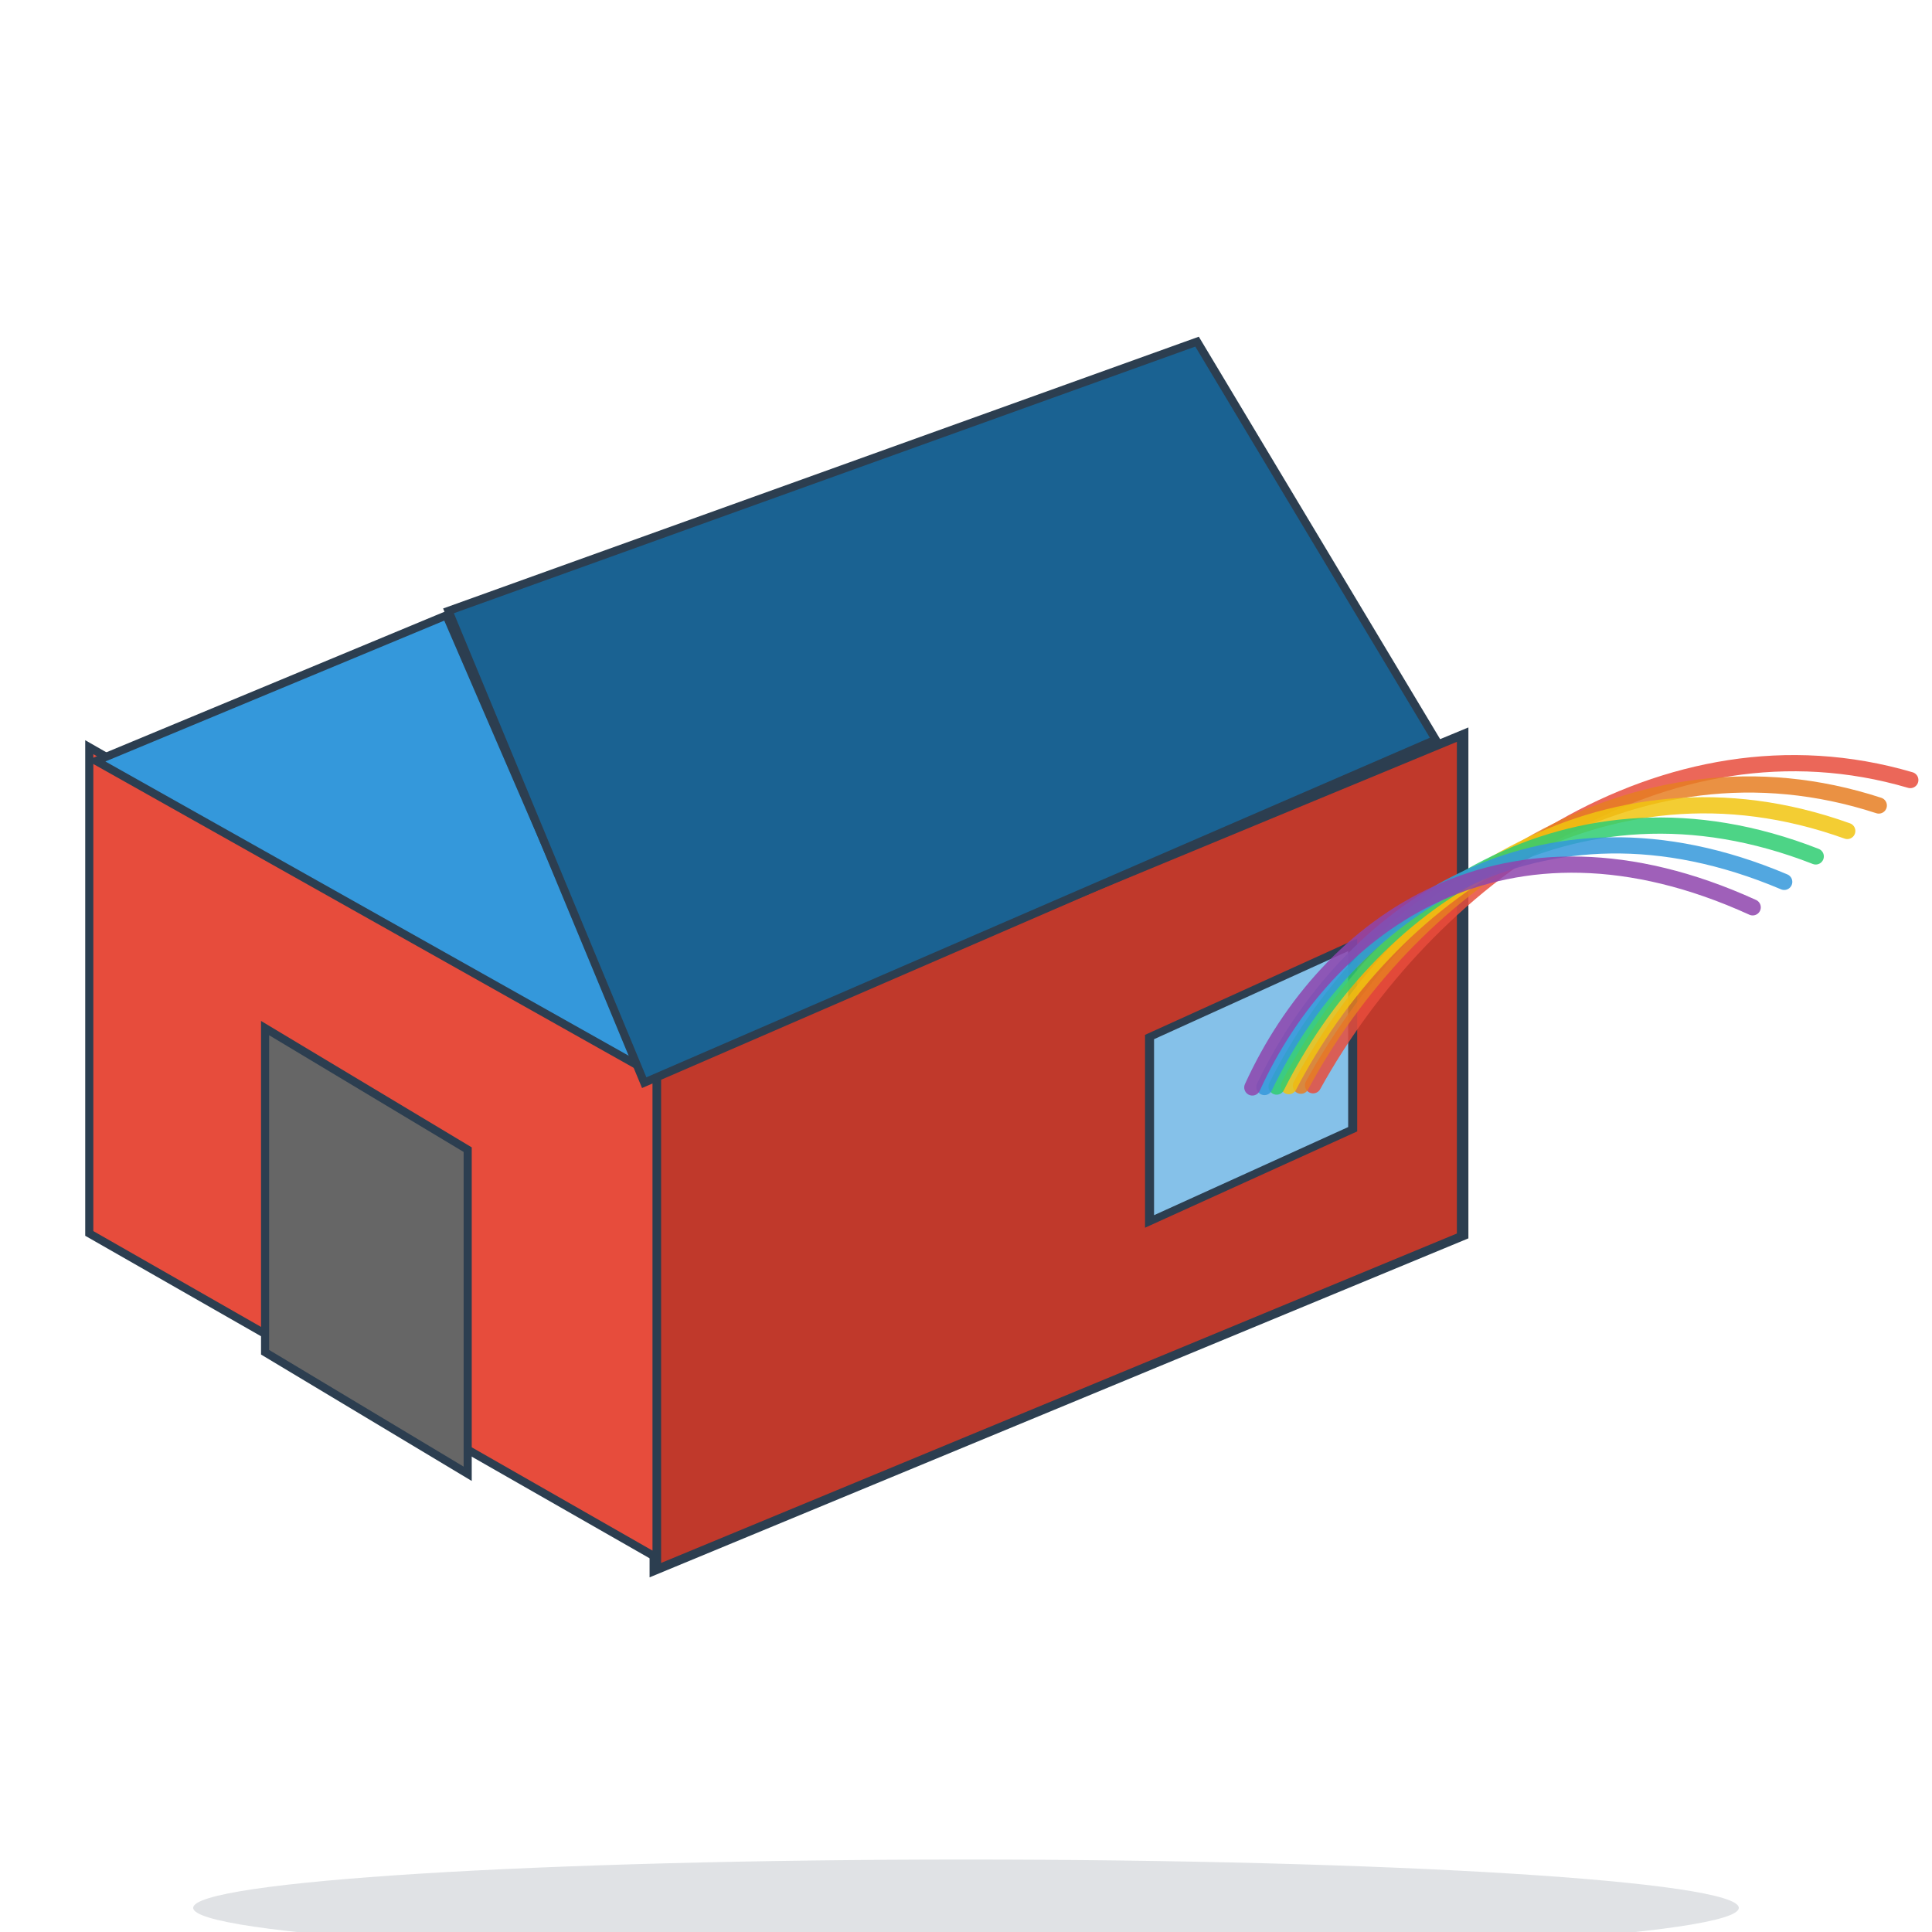
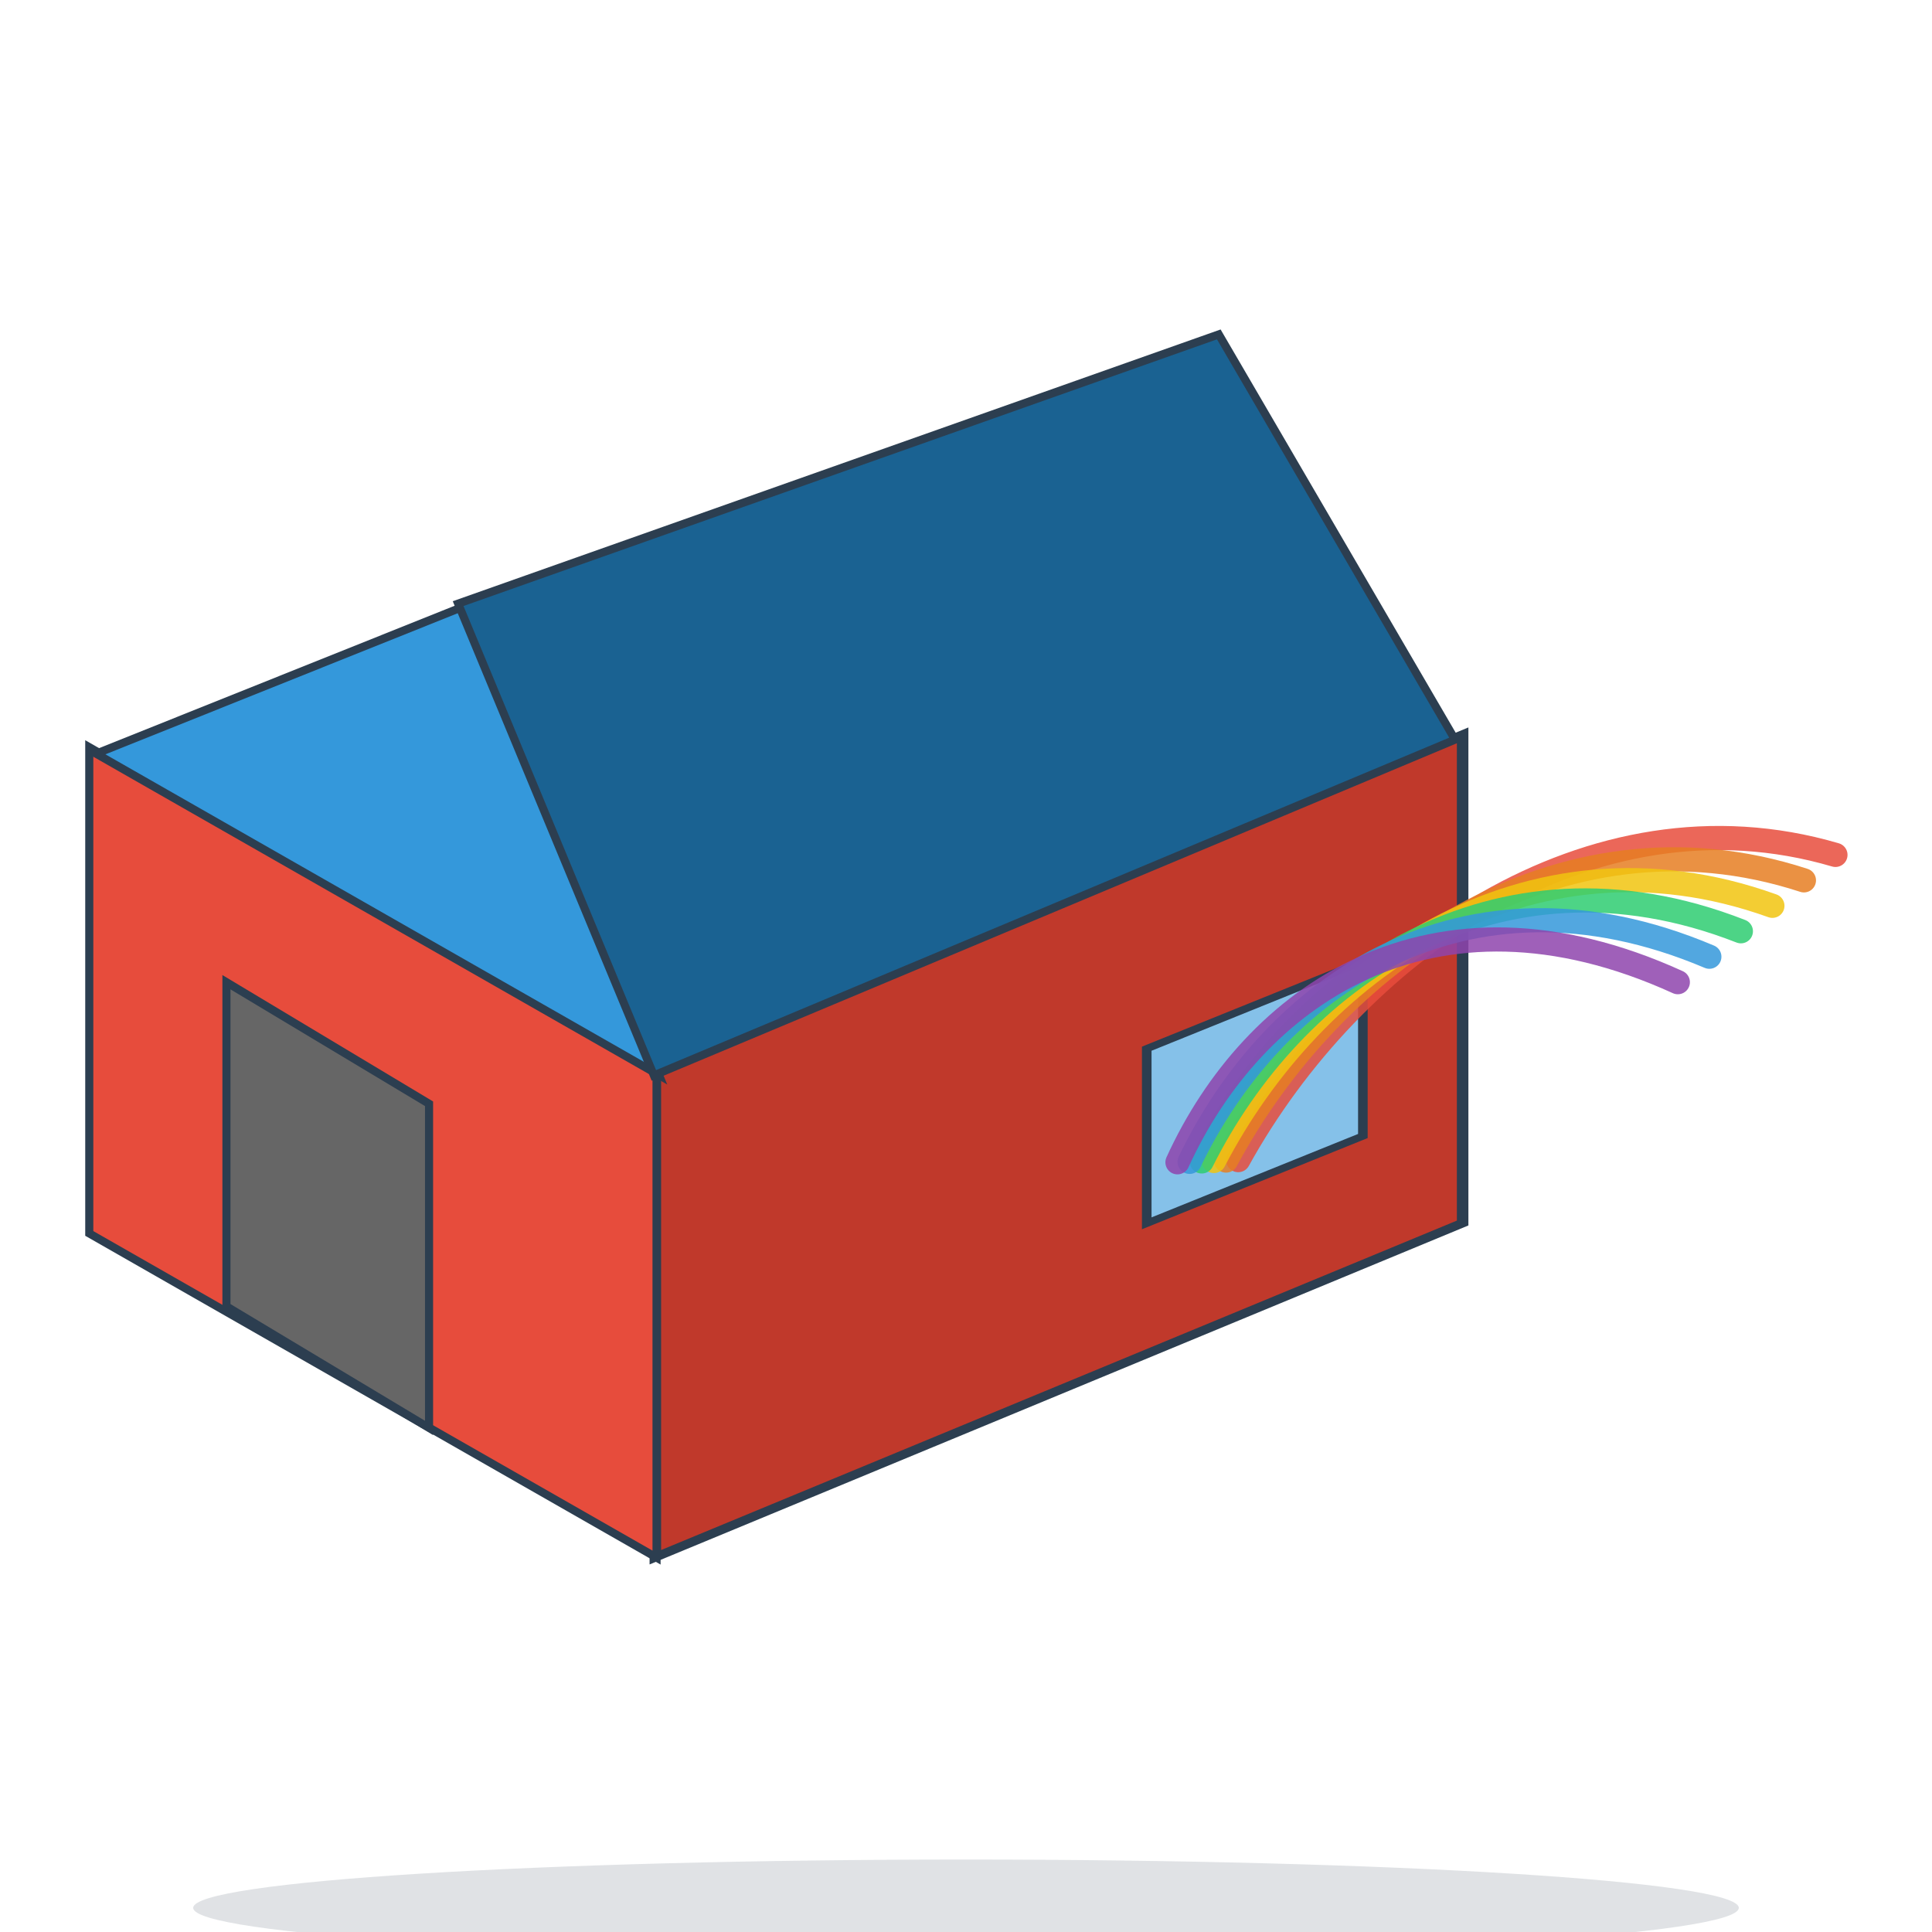
<svg xmlns="http://www.w3.org/2000/svg" viewBox="0 0 400 400" width="400" height="400" version="1.1" id="svg2121">
  <defs id="defs2125" />
-   <polygon points="200,240 200,120 60,200 60,320 " fill="#c0392b" stroke="#2c3e50" stroke-width="2" id="polygon2081" transform="matrix(1.193865,0,0,0.8649191,64.05002,48.30747)" />
+   <path id="polygon2081" transform="matrix(1.193865,0,0,0.8649191,64.05002,48.30747)" style="fill:#c0392b;stroke:#2c3e50;stroke-width:2" d="M 200,236.909 V 120 L 60,200 v 116.909 z" />
  <path id="polygon2083" style="fill:#e74c3c;stroke:#2c3e50;stroke-width:1.678" d="M 135.93,221.811 V 322.481 L 18.483,255.368 V 154.699 Z" />
-   <path id="polygon2089" style="fill:#3498db;stroke:#2c3e50;stroke-width:1.678" d="M 19.905,157.543 92.421,127.399 132.944,221.101 Z" />
-   <path id="polygon2095" style="fill:#666666;stroke:#2c3e50;stroke-width:1.678" d="m 54.883,279.966 41.945,25.167 V 238.021 L 54.883,212.854 Z" />
-   <polygon points="100,220 100,270 145,245 145,195 " fill="#85c1e9" stroke="#2c3e50" stroke-width="2" id="polygon2099" transform="matrix(0.9346494,0,0,0.7636636,144.5349,46.69822)" />
-   <g fill="none" stroke-width="4" stroke-linecap="round" id="g2117" transform="matrix(0.03004607,0.8383709,-0.8383709,0.03004607,461.677,133.9456)">
-     <path d="M 100,230 C 50,200 10,140 30,80" stroke="#e74c3c" opacity="0.85" id="path2105" />
-     <path d="M 100,233 C 52,205 14,148 36,88" stroke="#e67e22" opacity="0.85" id="path2107" />
-     <path d="M 100,236 C 54,210 18,156 42,96" stroke="#f1c40f" opacity="0.85" id="path2109" />
-     <path d="M 100,239 C 56,215 22,164 48,104" stroke="#2ecc71" opacity="0.85" id="path2111" />
-     <path d="M 100,242 C 58,220 26,172 54,112" stroke="#3498db" opacity="0.85" id="path2113" />
-     <path d="M 100,245 C 60,225 30,180 60,120" stroke="#8e44ad" opacity="0.85" id="path2115" />
+   <path id="polygon2089" style="fill:#3498db;stroke:#2c3e50;stroke-width:1.678" d="m 19.905,156.043 76.515,-30.644 40.024,97.201 z" />
+   <path id="polygon2095" style="fill:#666666;stroke:#2c3e50;stroke-width:1.678" d="m 46.884,270.468 41.945,25.167 V 228.522 L 46.884,203.355 Z" />
+   <polygon points="145,245 145,195 100,220 100,270 " fill="#85c1e9" stroke="#2c3e50" stroke-width="2" id="polygon2099" transform="matrix(0.9943477,0,0,0.7230993,137.9857,58.03886)" />
+   <g fill="none" stroke-width="4" stroke-linecap="round" id="g2117" transform="matrix(0.03004607,0.8383709,-0.8383709,0.03004607,446.179,149.4436)" style="stroke-width:5.96;stroke-dasharray:none">
+     <path d="M 100,230 C 50,200 10,140 30,80" stroke="#e74c3c" opacity="0.85" id="path2105" style="stroke-width:5.96;stroke-dasharray:none" />
+     <path d="M 100,233 C 52,205 14,148 36,88" stroke="#e67e22" opacity="0.85" id="path2107" style="stroke-width:5.96;stroke-dasharray:none" />
+     <path d="M 100,236 C 54,210 18,156 42,96" stroke="#f1c40f" opacity="0.85" id="path2109" style="stroke-width:5.96;stroke-dasharray:none" />
+     <path d="M 100,239 C 56,215 22,164 48,104" stroke="#2ecc71" opacity="0.85" id="path2111" style="stroke-width:5.96;stroke-dasharray:none" />
+     <path d="M 100,242 C 58,220 26,172 54,112" stroke="#3498db" opacity="0.85" id="path2113" style="stroke-width:5.96;stroke-dasharray:none" />
+     <path d="M 100,245 C 60,225 30,180 60,120" stroke="#8e44ad" opacity="0.85" id="path2115" style="stroke-width:5.96;stroke-dasharray:none" />
  </g>
  <ellipse cx="200" cy="395" rx="160" ry="10" fill="#2c3e50" opacity="0.15" id="ellipse2119" />
-   <path id="polygon2089-6" style="fill:#1a6292;fill-opacity:1;stroke:#2c3e50;stroke-width:1.678" d="m 92.854,126.472 154.985,-55.738 49.41,82.398 -163.872,71.023 z" />
+   <path id="polygon2089-6" style="fill:#1a6292;fill-opacity:1;stroke:#2c3e50;stroke-width:1.678" d="M 94.854,124.972 252.338,69.234 301.249,153.132 135.377,222.655 Z" />
</svg>
